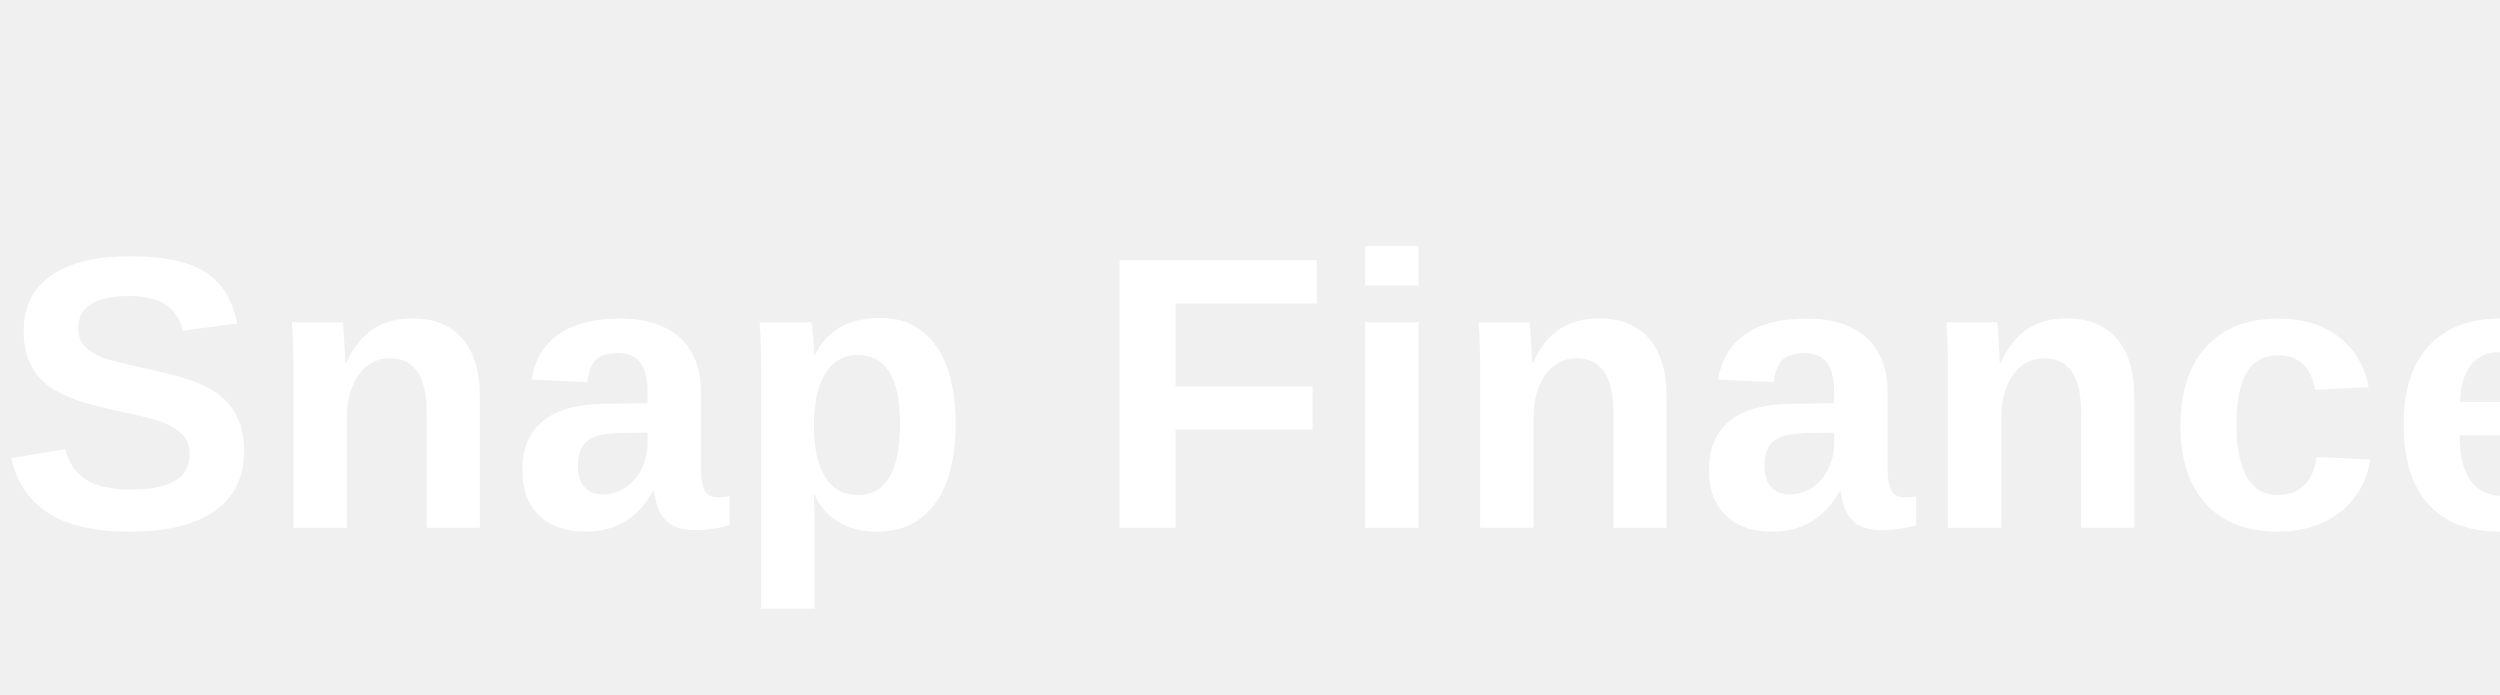
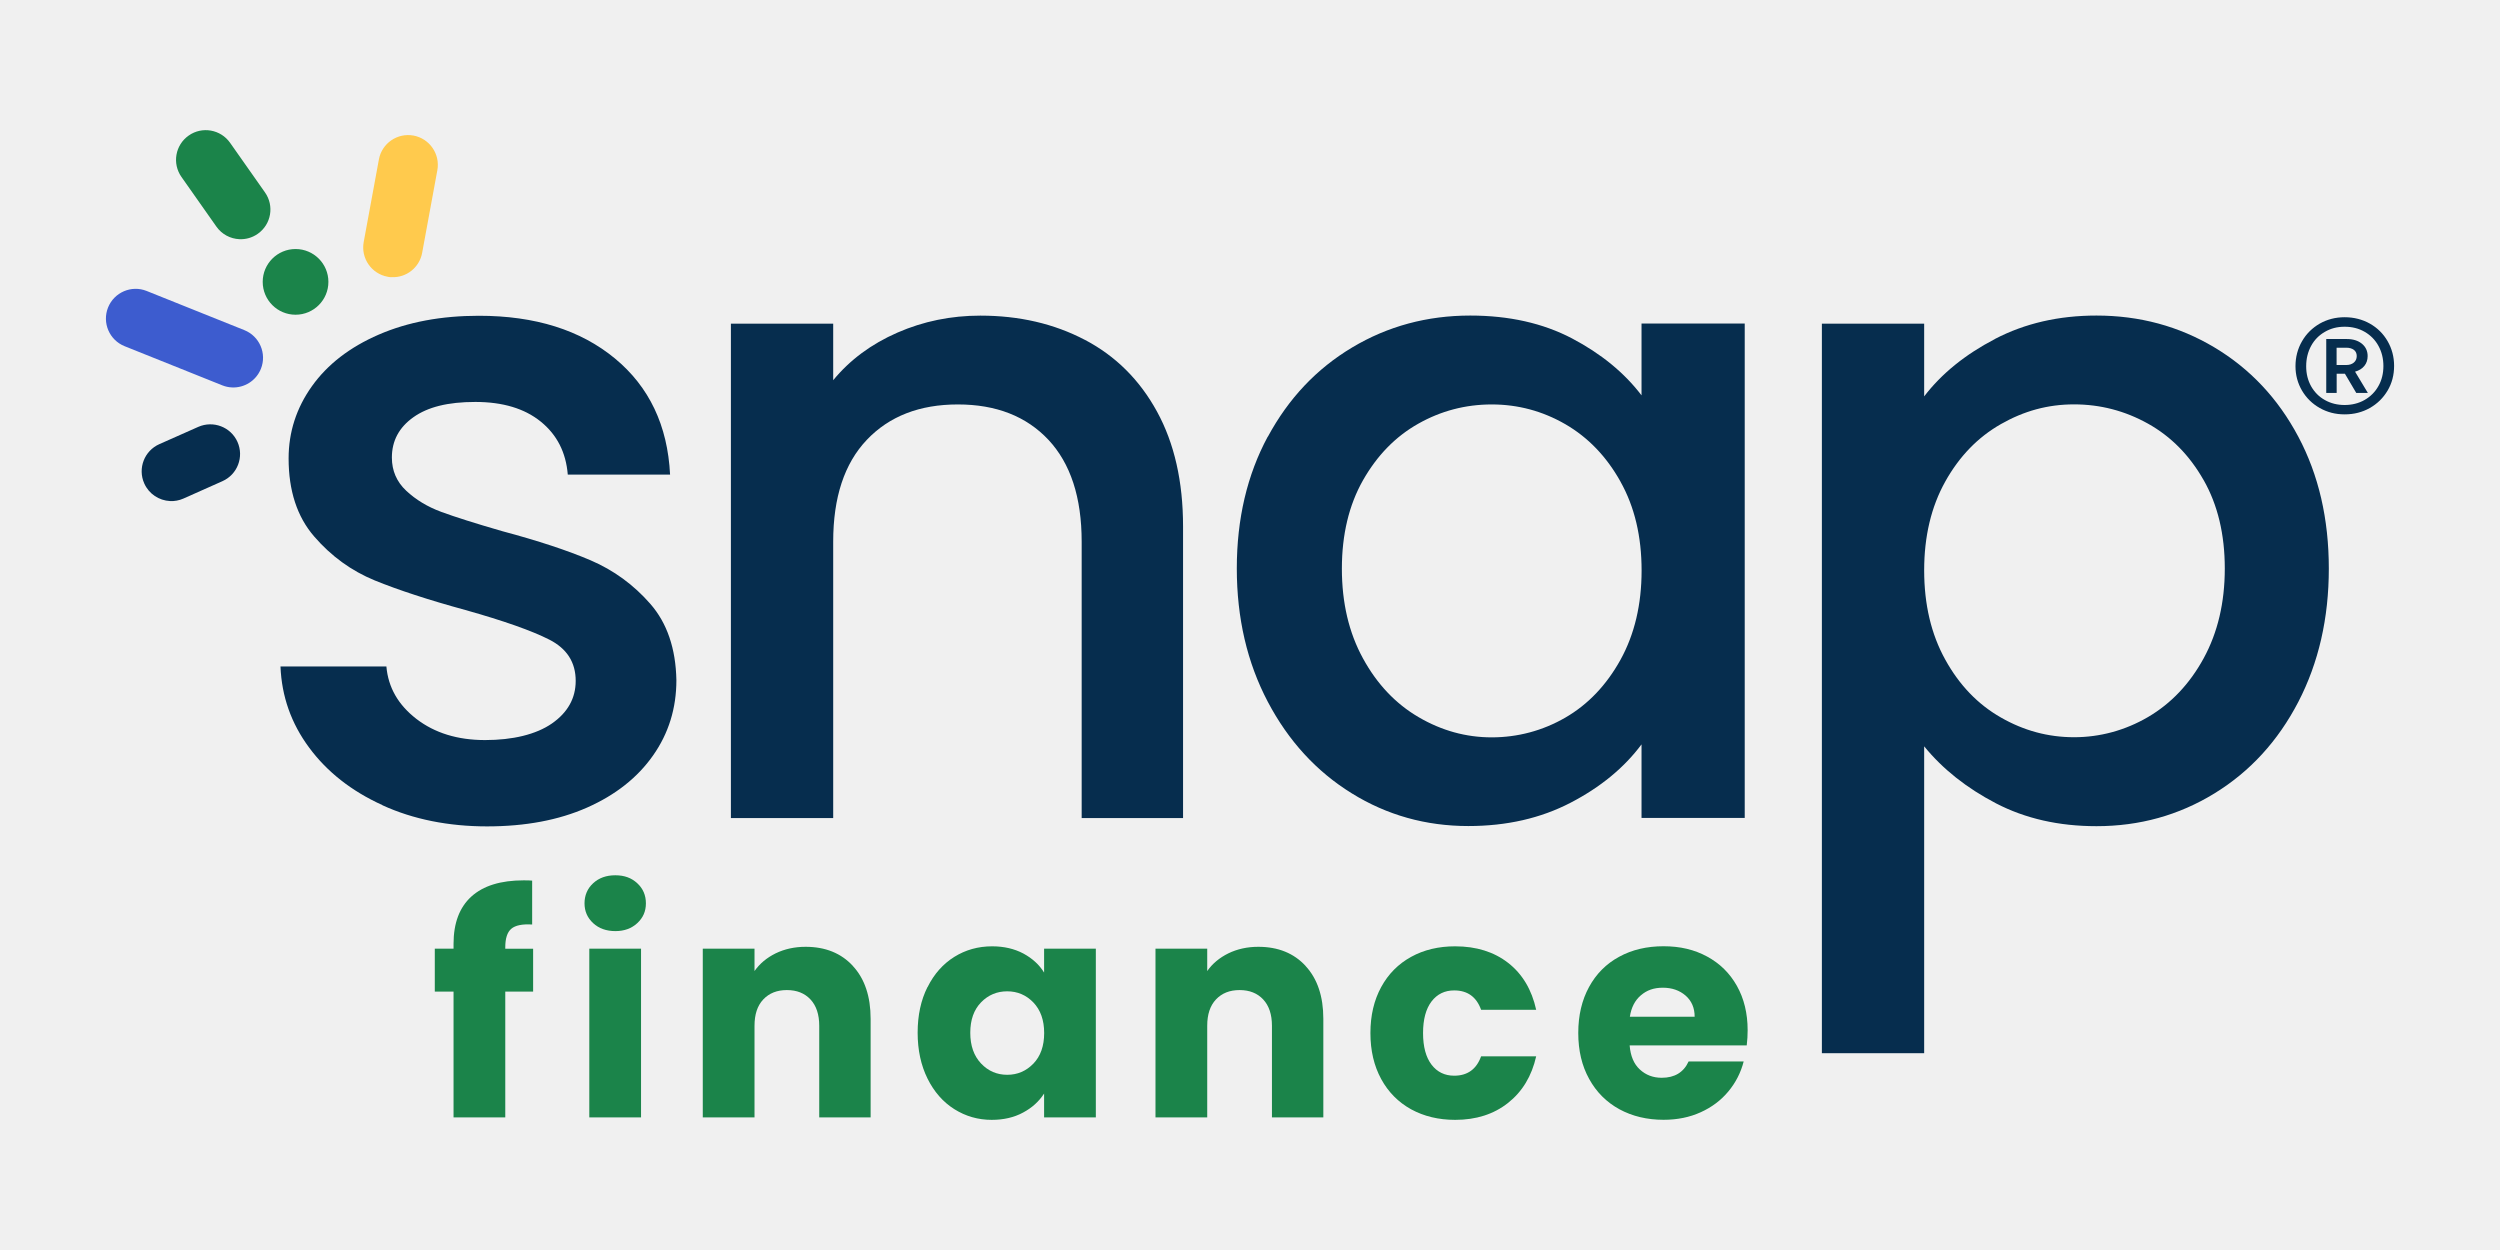
- <svg xmlns="http://www.w3.org/2000/svg" viewBox="0 0 180 50" fill="none">
-   <text x="0" y="38" font-family="Arial, Helvetica, sans-serif" font-size="28" font-weight="700" fill="white" letter-spacing="0.5">Snap Finance</text>
+ <svg xmlns="http://www.w3.org/2000/svg" id="Layer_1" version="1.1" viewBox="0 0 360 180">
+   <defs>
+     <style>
+       .st0 {
+         fill: #3d5ccf;
+       }
+ 
+       .st1 {
+         fill: #1b844a;
+       }
+ 
+       .st2 {
+         fill: #ffca4d;
+       }
+ 
+       .st3 {
+         fill: #062d4e;
+       }
+     </style>
+   </defs>
+   <g>
+     <g>
+       <path class="st3" d="M55.05,115.93c-4.44-2.02-7.95-4.78-10.53-8.27-2.59-3.49-3.96-7.39-4.13-11.69h15.25c.26,3.02,1.7,5.53,4.33,7.56,2.63,2.02,5.92,3.04,9.88,3.04s7.34-.8,9.63-2.39c2.28-1.59,3.42-3.64,3.42-6.14,0-2.67-1.27-4.65-3.81-5.94s-6.57-2.71-12.08-4.26c-5.34-1.46-9.69-2.89-13.05-4.26-3.36-1.38-6.27-3.49-8.72-6.33-2.46-2.84-3.68-6.59-3.68-11.24,0-3.79,1.12-7.26,3.36-10.4,2.24-3.14,5.45-5.62,9.63-7.43,4.18-1.81,8.98-2.71,14.41-2.71,8.1,0,14.62,2.05,19.58,6.14,4.95,4.09,7.6,9.67,7.95,16.73h-14.73c-.26-3.19-1.55-5.73-3.88-7.62-2.33-1.89-5.47-2.84-9.43-2.84s-6.85.73-8.92,2.2c-2.07,1.47-3.1,3.4-3.1,5.81,0,1.89.69,3.49,2.07,4.78,1.38,1.29,3.06,2.31,5.04,3.04,1.98.73,4.91,1.66,8.79,2.78,5.17,1.38,9.41,2.78,12.73,4.2,3.31,1.42,6.18,3.51,8.59,6.27,2.41,2.76,3.66,6.42,3.75,10.98,0,4.05-1.12,7.67-3.36,10.85-2.24,3.19-5.41,5.69-9.5,7.5-4.09,1.81-8.89,2.71-14.41,2.71s-10.62-1.01-15.05-3.04Z" />
+       <path class="st3" d="M156.21,48.93c4.44,2.33,7.9,5.77,10.4,10.34,2.5,4.57,3.75,10.08,3.75,16.54v41.99h-14.6v-39.8c0-6.37-1.6-11.26-4.78-14.66-3.19-3.4-7.54-5.1-13.05-5.1s-9.88,1.7-13.11,5.1c-3.23,3.4-4.84,8.29-4.84,14.66v39.8h-14.73V46.61h14.73v8.14c2.41-2.93,5.49-5.21,9.24-6.85,3.75-1.64,7.73-2.45,11.95-2.45,5.6,0,10.61,1.16,15.05,3.49Z" />
+       <path class="st3" d="M182.57,62.89c2.97-5.51,7.02-9.8,12.15-12.86,5.12-3.06,10.79-4.59,16.99-4.59,5.6,0,10.48,1.1,14.66,3.29,4.18,2.2,7.52,4.93,10.01,8.2v-10.34h14.86v71.19h-14.86v-10.59c-2.5,3.36-5.9,6.16-10.21,8.4-4.31,2.24-9.22,3.36-14.73,3.36-6.12,0-11.72-1.57-16.8-4.72-5.08-3.14-9.11-7.54-12.08-13.18-2.97-5.64-4.46-12.04-4.46-19.19s1.49-13.48,4.46-18.99ZM233.35,69.35c-2.02-3.62-4.67-6.37-7.95-8.27-3.28-1.89-6.81-2.84-10.59-2.84s-7.32.93-10.59,2.78c-3.28,1.85-5.92,4.57-7.95,8.14-2.02,3.57-3.04,7.82-3.04,12.73s1.01,9.22,3.04,12.92c2.02,3.7,4.7,6.53,8.01,8.46,3.31,1.94,6.82,2.91,10.53,2.91s7.32-.95,10.59-2.84c3.27-1.89,5.92-4.67,7.95-8.33,2.02-3.66,3.04-7.95,3.04-12.86s-1.01-9.17-3.04-12.79Z" />
+       <path class="st3" d="M287.29,48.8c4.31-2.24,9.17-3.36,14.6-3.36,6.2,0,11.87,1.53,16.99,4.59,5.12,3.06,9.15,7.34,12.08,12.86,2.93,5.51,4.39,11.84,4.39,18.99s-1.47,13.55-4.39,19.19c-2.93,5.64-6.96,10.04-12.08,13.18-5.13,3.15-10.79,4.72-16.99,4.72-5.43,0-10.25-1.1-14.47-3.29-4.22-2.2-7.67-4.93-10.34-8.21v44.19h-14.73V46.61h14.73v10.47c2.5-3.27,5.9-6.03,10.21-8.27ZM317.33,69.15c-2.02-3.57-4.7-6.29-8.01-8.14-3.32-1.85-6.87-2.78-10.66-2.78s-7.21.95-10.53,2.84c-3.32,1.89-5.99,4.65-8.01,8.27-2.02,3.62-3.04,7.88-3.04,12.79s1.01,9.2,3.04,12.86c2.02,3.66,4.69,6.44,8.01,8.33,3.31,1.9,6.82,2.84,10.53,2.84s7.34-.97,10.66-2.91c3.31-1.94,5.99-4.76,8.01-8.46,2.02-3.7,3.04-8.01,3.04-12.92s-1.01-9.15-3.04-12.73Z" />
+     </g>
+     <g>
+       <circle class="st1" cx="42.56" cy="40.59" r="4.73" />
+       <path class="st3" d="M24.47,72.15c-1.56-.08-3.02-1.01-3.7-2.54-.96-2.16.01-4.69,2.17-5.65l5.61-2.49c2.16-.95,4.69.01,5.65,2.17.96,2.16-.01,4.69-2.17,5.65l-5.61,2.5c-.63.28-1.3.4-1.95.36Z" />
+       <path class="st2" d="M56.38,39.92c-.19,0-.38-.03-.57-.07-2.32-.43-3.86-2.66-3.44-4.98l2.19-11.91c.43-2.33,2.66-3.86,4.98-3.44,2.32.43,3.86,2.66,3.44,4.98l-2.19,11.91c-.39,2.13-2.3,3.61-4.41,3.5Z" />
+       <path class="st0" d="M33.39,55.79c-.46-.02-.93-.12-1.38-.3l-14.07-5.64c-2.19-.88-3.26-3.37-2.38-5.57.88-2.19,3.37-3.26,5.56-2.38l14.07,5.64c2.19.88,3.26,3.37,2.38,5.57-.7,1.74-2.41,2.77-4.18,2.68Z" />
+       <path class="st1" d="M34.45,34.44c-1.27-.06-2.5-.69-3.29-1.81l-5.03-7.15c-1.36-1.93-.9-4.6,1.04-5.96,1.93-1.36,4.6-.89,5.96,1.04l5.03,7.15c1.36,1.93.9,4.6-1.04,5.96-.81.57-1.75.82-2.67.77Z" />
+     </g>
+     <g>
+       <path class="st1" d="M76.77,142.79h-4.01v18.12h-7.45v-18.12h-2.7v-6.18h2.7v-.7c0-2.99.86-5.26,2.57-6.81,1.71-1.55,4.22-2.33,7.53-2.33.55,0,.96.01,1.22.04v6.32c-1.42-.09-2.42.12-3,.61-.58.49-.87,1.38-.87,2.66v.22h4.01v6.18Z" />
+       <path class="st1" d="M85.41,132.93c-.83-.77-1.24-1.72-1.24-2.85s.41-2.13,1.24-2.89c.83-.77,1.89-1.15,3.2-1.15s2.33.38,3.16,1.15c.83.77,1.24,1.73,1.24,2.89s-.41,2.08-1.24,2.85c-.83.77-1.88,1.15-3.16,1.15s-2.37-.38-3.2-1.15ZM92.31,136.61v24.3h-7.45v-24.3h7.45Z" />
+       <path class="st1" d="M122.82,139.11c1.7,1.84,2.55,4.38,2.55,7.6v14.2h-7.4v-13.2c0-1.62-.42-2.89-1.26-3.79-.84-.9-1.97-1.35-3.4-1.35s-2.55.45-3.4,1.35-1.26,2.16-1.26,3.79v13.2h-7.45v-24.3h7.45v3.22c.75-1.07,1.77-1.92,3.05-2.55,1.28-.62,2.71-.94,4.31-.94,2.84,0,5.12.92,6.81,2.76Z" />
+       <path class="st1" d="M133.57,142.14c.94-1.89,2.23-3.34,3.85-4.35s3.44-1.52,5.44-1.52c1.71,0,3.21.35,4.51,1.04,1.29.7,2.29,1.61,2.98,2.74v-3.44h7.45v24.3h-7.45v-3.44c-.73,1.13-1.73,2.05-3.03,2.74-1.29.7-2.8,1.05-4.51,1.05-1.97,0-3.77-.52-5.4-1.55s-2.91-2.5-3.85-4.4c-.94-1.9-1.42-4.1-1.42-6.6s.47-4.69,1.42-6.58ZM148.81,144.36c-1.03-1.07-2.29-1.61-3.77-1.61s-2.74.53-3.77,1.59c-1.03,1.06-1.55,2.52-1.55,4.38s.52,3.33,1.55,4.42,2.29,1.63,3.77,1.63,2.73-.54,3.77-1.61c1.03-1.07,1.55-2.54,1.55-4.4s-.52-3.32-1.55-4.4Z" />
+       <path class="st1" d="M188.01,139.11c1.7,1.84,2.55,4.38,2.55,7.6v14.2h-7.4v-13.2c0-1.62-.42-2.89-1.26-3.79-.84-.9-1.97-1.35-3.4-1.35s-2.55.45-3.4,1.35-1.26,2.16-1.26,3.79v13.2h-7.45v-24.3h7.45v3.22c.75-1.07,1.77-1.92,3.05-2.55,1.28-.62,2.71-.94,4.31-.94,2.84,0,5.12.92,6.81,2.76Z" />
+       <path class="st1" d="M198.89,142.14c1.03-1.89,2.47-3.34,4.31-4.35,1.84-1.02,3.96-1.52,6.34-1.52,3.05,0,5.6.8,7.64,2.39,2.05,1.6,3.39,3.85,4.03,6.75h-7.93c-.67-1.86-1.96-2.79-3.88-2.79-1.36,0-2.45.53-3.26,1.59-.81,1.06-1.22,2.58-1.22,4.55s.41,3.49,1.22,4.55c.81,1.06,1.9,1.59,3.26,1.59,1.92,0,3.21-.93,3.88-2.79h7.93c-.64,2.84-1.99,5.08-4.05,6.71-2.06,1.63-4.6,2.44-7.62,2.44-2.38,0-4.49-.51-6.34-1.52-1.84-1.02-3.28-2.47-4.31-4.36-1.03-1.89-1.55-4.09-1.55-6.62s.52-4.73,1.55-6.62Z" />
+       <path class="st1" d="M251.52,150.54h-16.85c.12,1.51.6,2.67,1.46,3.46.86.8,1.91,1.2,3.16,1.2,1.86,0,3.15-.78,3.87-2.35h7.93c-.41,1.6-1.14,3.03-2.2,4.31s-2.39,2.28-3.98,3c-1.6.73-3.38,1.09-5.36,1.09-2.38,0-4.5-.51-6.36-1.52-1.86-1.02-3.31-2.47-4.35-4.36-1.05-1.89-1.57-4.09-1.57-6.62s.52-4.73,1.55-6.62c1.03-1.89,2.47-3.34,4.33-4.35,1.86-1.02,3.99-1.52,6.4-1.52s4.44.49,6.27,1.48c1.83.99,3.26,2.39,4.29,4.22,1.03,1.83,1.55,3.96,1.55,6.4,0,.7-.04,1.42-.13,2.18ZM244.03,146.41c0-1.28-.44-2.29-1.31-3.05-.87-.75-1.96-1.13-3.27-1.13s-2.3.36-3.16,1.09c-.86.73-1.39,1.76-1.59,3.09h9.32Z" />
+     </g>
+   </g>
+   <path class="st3" d="M334.04,46.6c1.08-.61,2.28-.92,3.59-.92s2.55.31,3.63.92c1.08.61,1.93,1.45,2.55,2.52s.94,2.26.94,3.57-.31,2.5-.94,3.56-1.48,1.89-2.55,2.5c-1.08.61-2.29.92-3.63.92s-2.51-.31-3.59-.92c-1.08-.61-1.93-1.45-2.55-2.5-.62-1.06-.94-2.23-.94-3.52s.31-2.51.94-3.59c.62-1.08,1.48-1.92,2.55-2.54ZM340.51,47.78c-.85-.49-1.81-.73-2.88-.73s-1.99.24-2.84.73-1.52,1.16-1.99,2.03-.71,1.84-.71,2.93.24,2.03.71,2.88c.48.85,1.14,1.52,1.99,1.99.85.48,1.8.71,2.84.71s2.03-.24,2.88-.73,1.52-1.16,1.99-2.01c.48-.85.71-1.81.71-2.88s-.24-2.03-.71-2.89-1.14-1.54-1.99-2.03ZM340.12,49.5c.54.45.82,1.04.82,1.77,0,.57-.16,1.04-.48,1.43-.32.39-.76.66-1.33.82l1.84,3.06h-1.67l-1.63-2.76h-1.19v2.76h-1.5v-7.76h2.96c.91,0,1.63.23,2.18.68ZM337.87,52.56c.43,0,.79-.11,1.07-.34.28-.23.43-.54.43-.95,0-.39-.14-.68-.41-.89-.27-.2-.64-.31-1.09-.31h-1.4v2.49h1.4Z" />
</svg>
